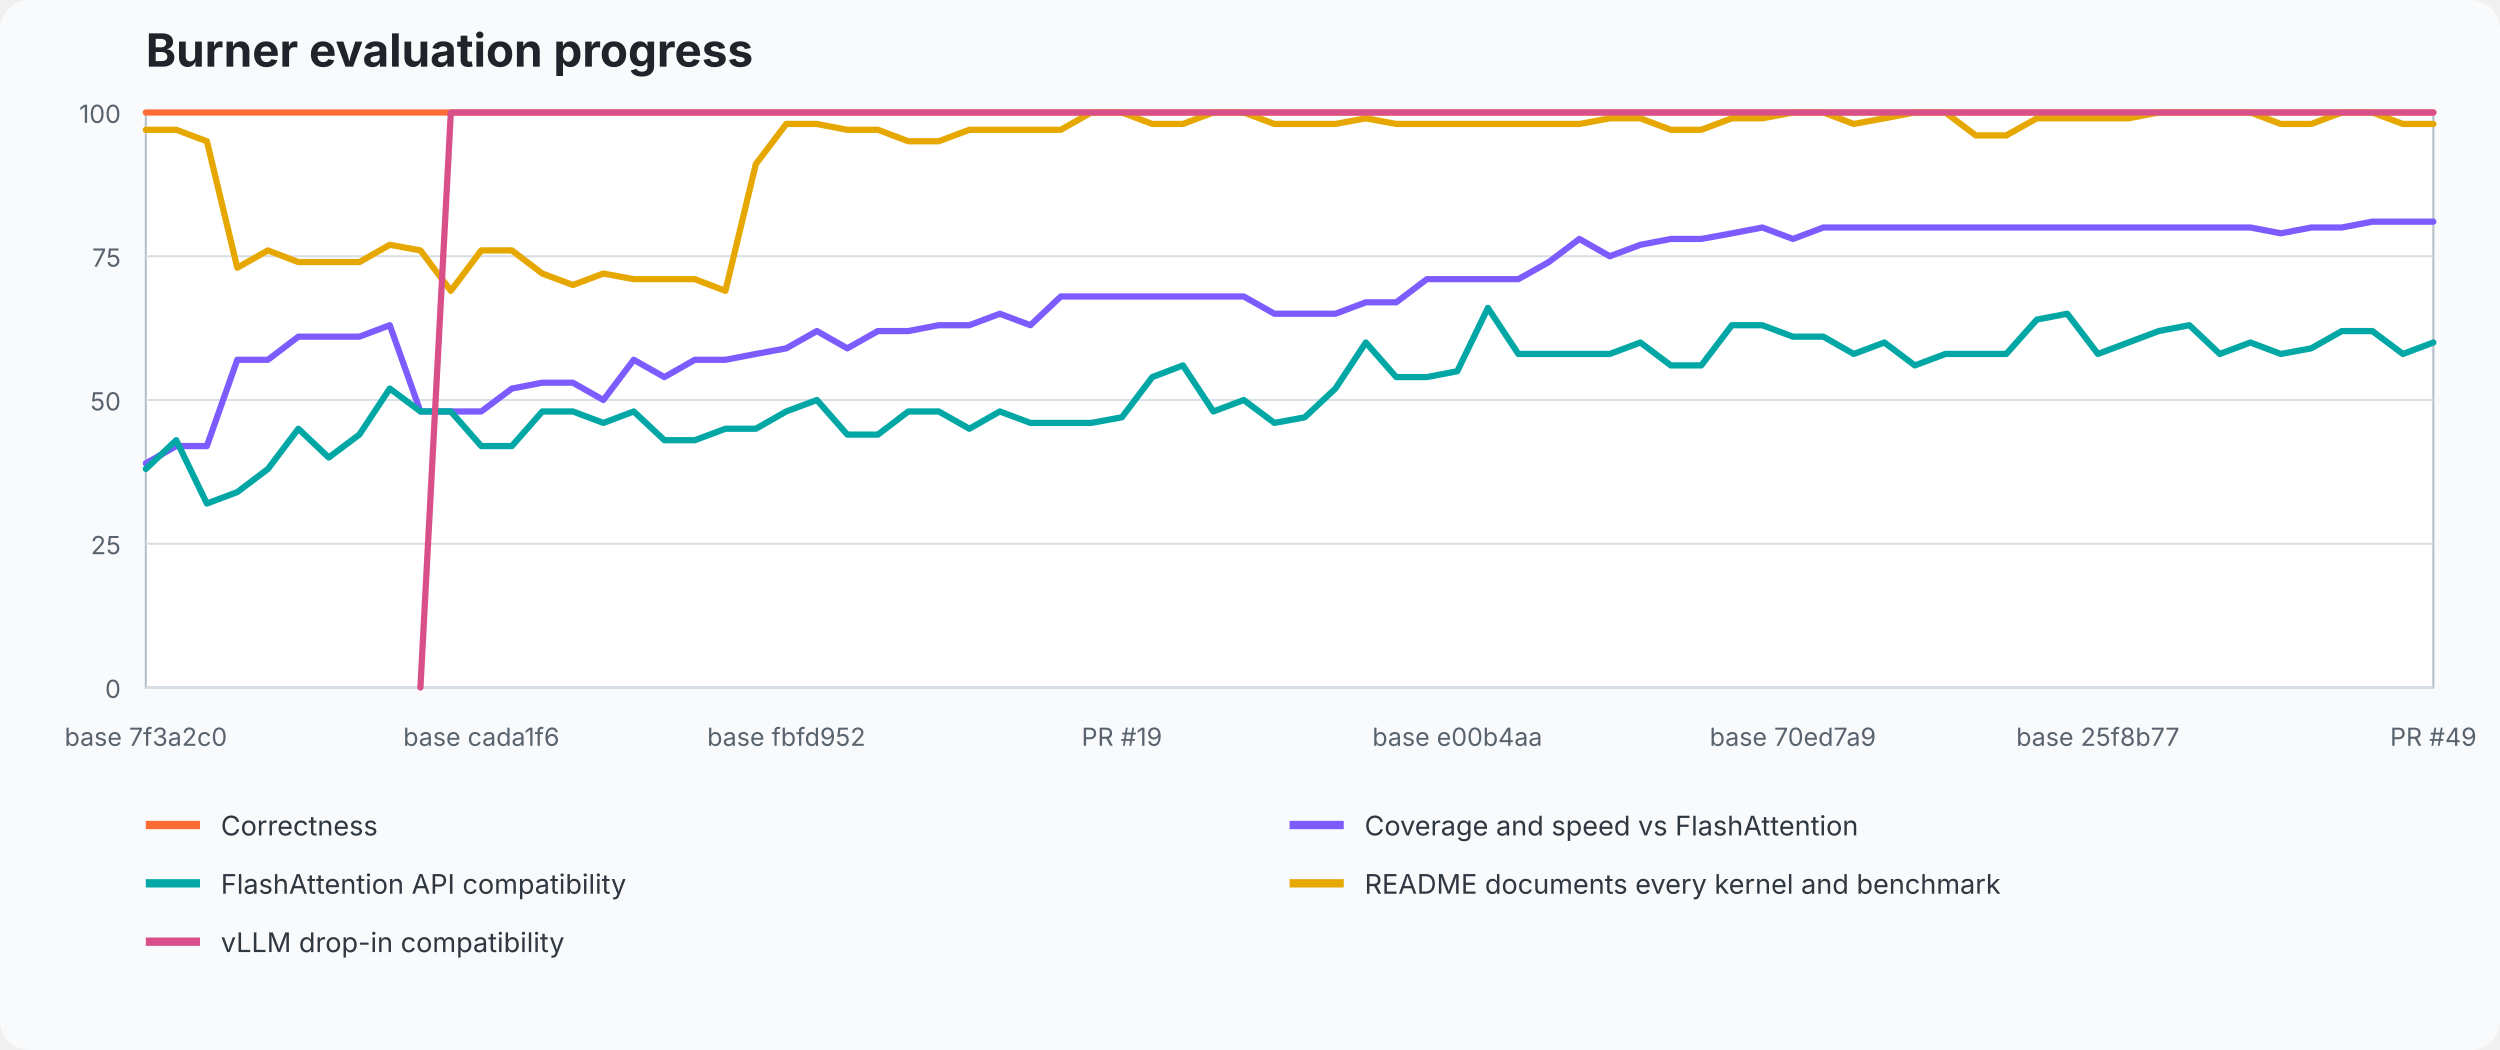
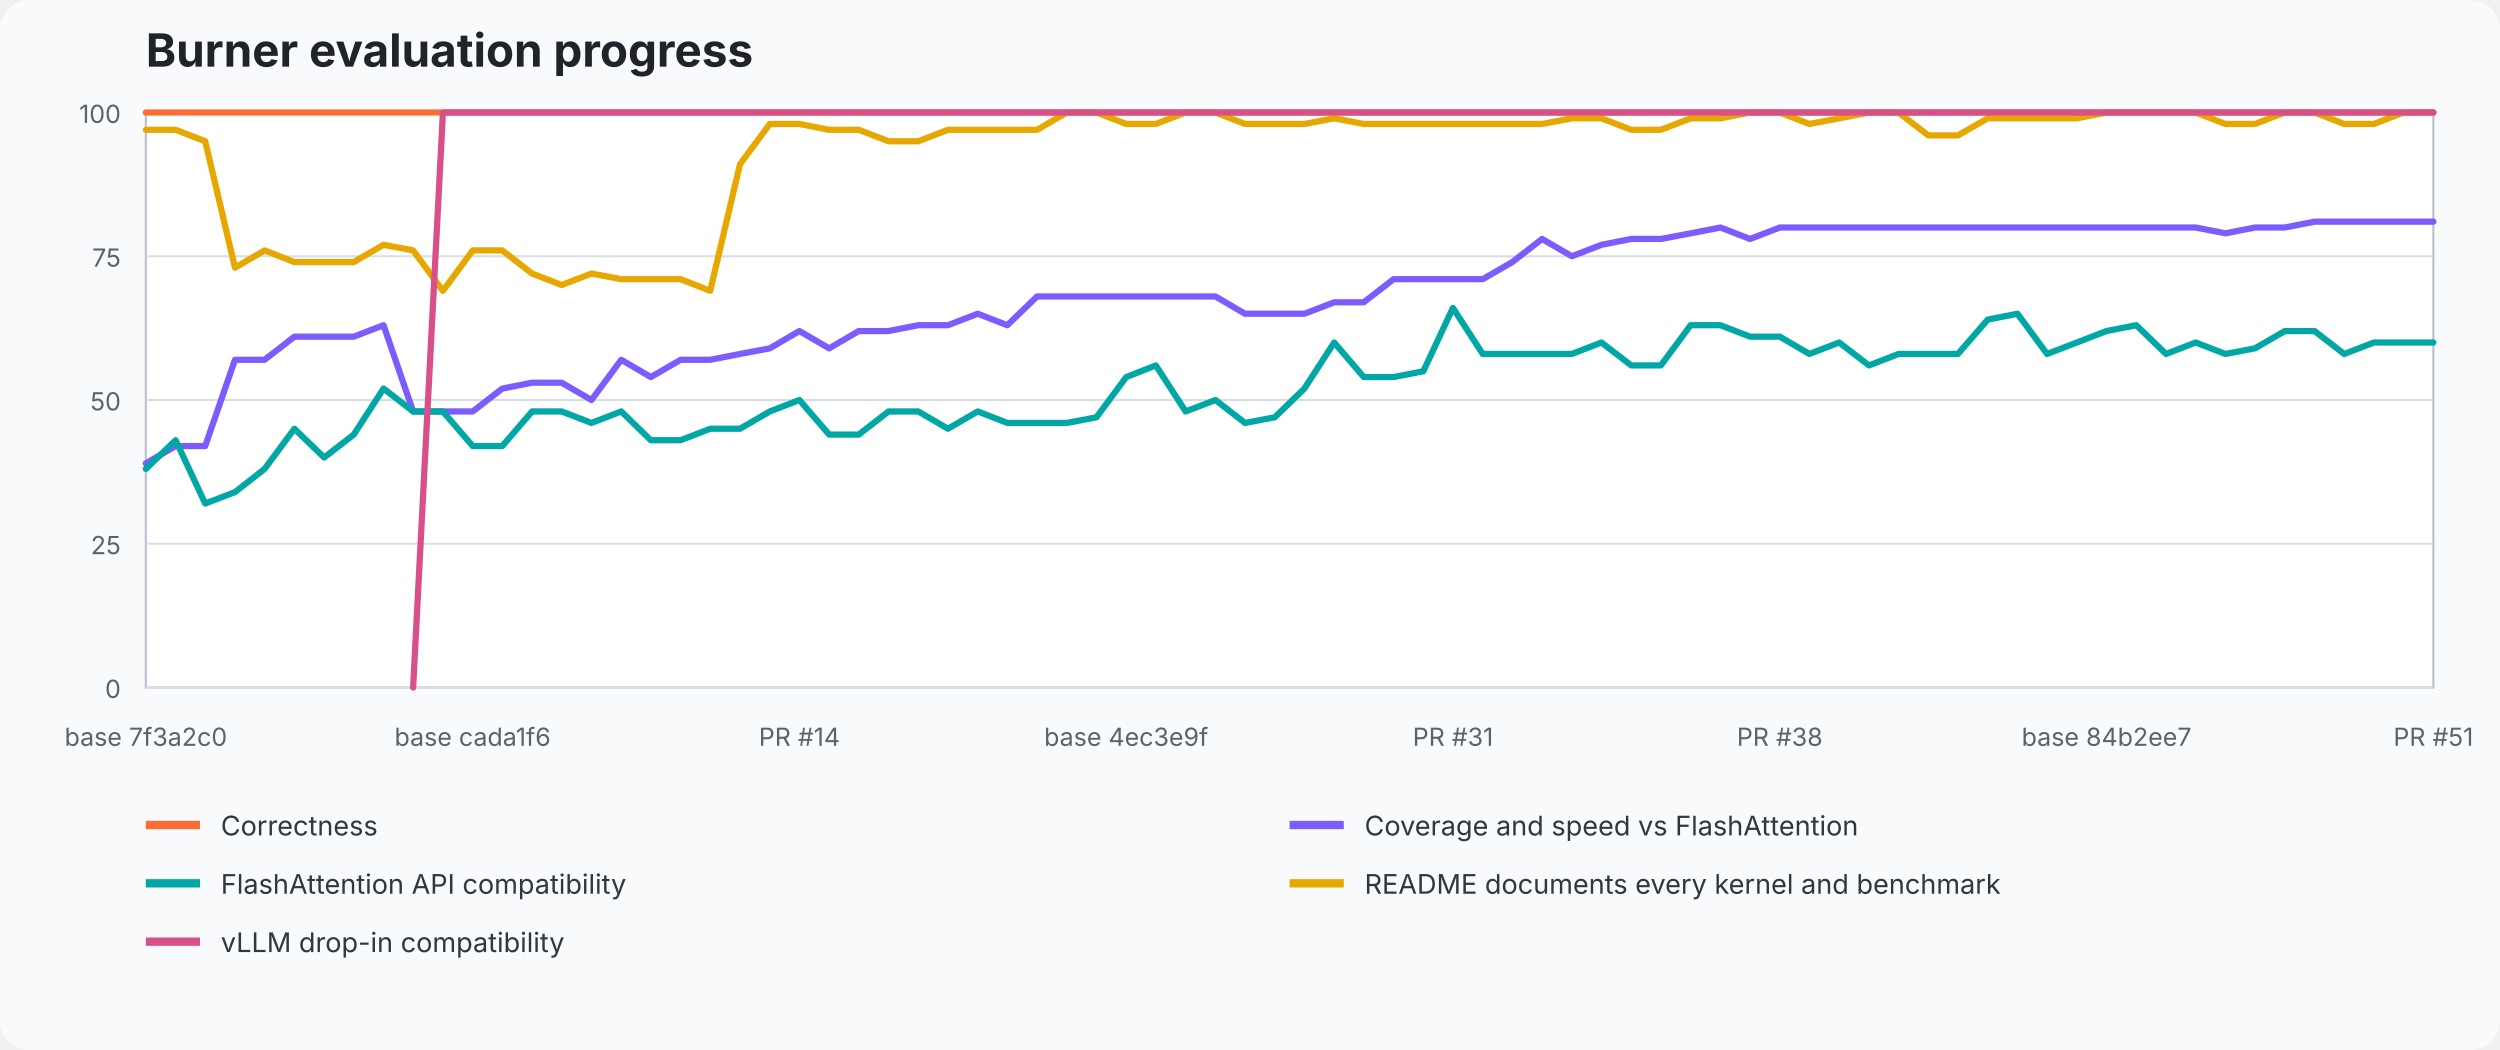
<svg xmlns="http://www.w3.org/2000/svg" width="1200" height="504" viewBox="0 0 1200 504" role="img" aria-labelledby="title desc">
  <style>text{font-family:ui-sans-serif,system-ui,-apple-system,BlinkMacSystemFont,"Segoe UI",sans-serif}.title{font-size:22px;font-weight:700;fill:#20242a}.axis{font-size:12px;fill:#59636e}.legend{font-size:13px;fill:#2f3740}.grid{stroke:#d8dee5;stroke-width:1}.plot{fill:#fff;stroke:#b7c0ca}</style>
  <rect width="100%" height="100%" fill="#f8fafc" rx="14" />
  <text x="70" y="32" class="title">Burner evaluation progress</text>
  <rect x="70" y="54" width="1098" height="276" class="plot" />
  <line x1="70" y1="330" x2="1168" y2="330" class="grid" />
  <text x="58" y="335" text-anchor="end" class="axis">0</text>
  <line x1="70" y1="261" x2="1168" y2="261" class="grid" />
  <text x="58" y="266" text-anchor="end" class="axis">25</text>
  <line x1="70" y1="192" x2="1168" y2="192" class="grid" />
  <text x="58" y="197" text-anchor="end" class="axis">50</text>
  <line x1="70" y1="123" x2="1168" y2="123" class="grid" />
  <text x="58" y="128" text-anchor="end" class="axis">75</text>
  <line x1="70" y1="54" x2="1168" y2="54" class="grid" />
  <text x="58" y="59" text-anchor="end" class="axis">100</text>
-   <polyline points="70.0,54.0 84.6,54.0 99.3,54.0 113.9,54.0 128.6,54.0 143.2,54.0 157.8,54.0 172.5,54.0 187.1,54.0 201.8,54.0 216.4,54.0 231.0,54.0 245.7,54.0 260.3,54.0 275.0,54.0 289.6,54.0 304.2,54.0 318.9,54.0 333.5,54.0 348.2,54.0 362.8,54.0 377.4,54.0 392.1,54.0 406.7,54.0 421.4,54.0 436.0,54.0 450.6,54.0 465.3,54.0 479.9,54.0 494.6,54.0 509.2,54.0 523.8,54.0 538.5,54.0 553.1,54.0 567.8,54.0 582.4,54.0 597.0,54.0 611.7,54.0 626.3,54.0 641.0,54.0 655.6,54.0 670.2,54.0 684.9,54.0 699.5,54.0 714.2,54.0 728.8,54.0 743.4,54.0 758.1,54.0 772.7,54.0 787.4,54.0 802.0,54.0 816.6,54.0 831.3,54.0 845.9,54.0 860.6,54.0 875.2,54.0 889.8,54.0 904.5,54.0 919.1,54.0 933.8,54.0 948.4,54.0 963.0,54.0 977.7,54.0 992.3,54.0 1007.0,54.0 1021.6,54.0 1036.2,54.0 1050.9,54.0 1065.5,54.0 1080.2,54.0 1094.8,54.0 1109.4,54.0 1124.1,54.0 1138.7,54.0 1153.4,54.0 1168.0,54.0" fill="none" stroke="#ff6b35" stroke-width="3" stroke-linejoin="round" stroke-linecap="round" />
-   <polyline points="70.0,222.4 84.6,214.1 99.3,214.1 113.9,172.7 128.6,172.7 143.2,161.6 157.8,161.6 172.5,161.6 187.1,156.1 201.8,197.5 216.4,197.5 231.0,197.5 245.7,186.5 260.3,183.7 275.0,183.7 289.6,192.0 304.2,172.7 318.9,181.0 333.5,172.7 348.2,172.7 362.8,169.9 377.4,167.2 392.1,158.9 406.7,167.2 421.4,158.9 436.0,158.9 450.6,156.1 465.3,156.1 479.9,150.6 494.6,156.1 509.2,142.3 523.8,142.3 538.5,142.3 553.1,142.3 567.8,142.3 582.4,142.3 597.0,142.3 611.7,150.6 626.3,150.6 641.0,150.6 655.6,145.1 670.2,145.1 684.9,134.0 699.5,134.0 714.2,134.0 728.8,134.0 743.4,125.8 758.1,114.7 772.7,123.0 787.4,117.5 802.0,114.7 816.6,114.7 831.3,112.0 845.9,109.2 860.6,114.7 875.2,109.2 889.8,109.2 904.5,109.2 919.1,109.2 933.8,109.2 948.4,109.2 963.0,109.2 977.7,109.2 992.3,109.2 1007.0,109.2 1021.6,109.2 1036.2,109.2 1050.9,109.2 1065.5,109.2 1080.2,109.2 1094.8,112.0 1109.4,109.2 1124.1,109.2 1138.7,106.4 1153.4,106.4 1168.0,106.4" fill="none" stroke="#7c5cff" stroke-width="3" stroke-linejoin="round" stroke-linecap="round" />
-   <polyline points="70.0,225.1 84.6,211.3 99.3,241.7 113.9,236.2 128.6,225.1 143.2,205.8 157.8,219.6 172.5,208.6 187.1,186.5 201.8,197.5 216.4,197.5 231.0,214.1 245.7,214.1 260.3,197.5 275.0,197.5 289.6,203.0 304.2,197.5 318.9,211.3 333.5,211.3 348.2,205.8 362.8,205.8 377.4,197.5 392.1,192.0 406.7,208.6 421.4,208.6 436.0,197.5 450.6,197.5 465.3,205.8 479.9,197.5 494.6,203.0 509.2,203.0 523.8,203.0 538.5,200.3 553.1,181.0 567.8,175.4 582.4,197.5 597.0,192.0 611.7,203.0 626.3,200.3 641.0,186.5 655.6,164.4 670.2,181.0 684.9,181.0 699.5,178.2 714.2,147.8 728.8,169.9 743.4,169.9 758.1,169.9 772.7,169.9 787.4,164.4 802.0,175.4 816.6,175.4 831.3,156.1 845.9,156.1 860.6,161.6 875.2,161.6 889.8,169.9 904.5,164.4 919.1,175.4 933.8,169.9 948.4,169.9 963.0,169.9 977.7,153.4 992.3,150.6 1007.0,169.9 1021.6,164.4 1036.2,158.9 1050.9,156.1 1065.5,169.9 1080.2,164.4 1094.8,169.9 1109.4,167.2 1124.1,158.9 1138.7,158.9 1153.4,169.9 1168.0,164.4" fill="none" stroke="#00a7a5" stroke-width="3" stroke-linejoin="round" stroke-linecap="round" />
-   <polyline points="70.0,62.3 84.6,62.3 99.3,67.8 113.9,128.5 128.6,120.2 143.2,125.8 157.8,125.8 172.5,125.8 187.1,117.5 201.8,120.2 216.4,139.6 231.0,120.2 245.7,120.2 260.3,131.3 275.0,136.8 289.6,131.3 304.2,134.0 318.9,134.0 333.5,134.0 348.2,139.6 362.8,78.8 377.4,59.5 392.1,59.5 406.7,62.3 421.4,62.3 436.0,67.8 450.6,67.8 465.3,62.3 479.9,62.3 494.6,62.3 509.2,62.3 523.8,54.0 538.5,54.0 553.1,59.5 567.8,59.5 582.4,54.0 597.0,54.0 611.7,59.5 626.3,59.5 641.0,59.5 655.6,56.8 670.2,59.5 684.9,59.5 699.5,59.5 714.2,59.5 728.8,59.5 743.4,59.5 758.1,59.5 772.7,56.8 787.4,56.8 802.0,62.3 816.6,62.3 831.3,56.8 845.9,56.8 860.6,54.0 875.2,54.0 889.8,59.5 904.5,56.8 919.1,54.0 933.8,54.0 948.4,65.0 963.0,65.0 977.7,56.8 992.3,56.8 1007.0,56.8 1021.6,56.8 1036.2,54.0 1050.9,54.0 1065.5,54.0 1080.2,54.0 1094.8,59.5 1109.4,59.5 1124.1,54.0 1138.7,54.0 1153.4,59.5 1168.0,59.5" fill="none" stroke="#e6a700" stroke-width="3" stroke-linejoin="round" stroke-linecap="round" />
-   <polyline points="201.8,330.0 216.4,54.0 231.0,54.0 245.7,54.0 260.3,54.0 275.0,54.0 289.6,54.0 304.2,54.0 318.9,54.0 333.5,54.0 348.2,54.0 362.8,54.0 377.4,54.0 392.1,54.0 406.7,54.0 421.4,54.0 436.0,54.0 450.6,54.0 465.3,54.0 479.9,54.0 494.6,54.0 509.2,54.0 523.8,54.0 538.5,54.0 553.1,54.0 567.8,54.0 582.4,54.0 597.0,54.0 611.7,54.0 626.3,54.0 641.0,54.0 655.6,54.0 670.2,54.0 684.9,54.0 699.5,54.0 714.2,54.0 728.8,54.0 743.4,54.0 758.1,54.0 772.7,54.0 787.4,54.0 802.0,54.0 816.6,54.0 831.3,54.0 845.9,54.0 860.6,54.0 875.2,54.0 889.8,54.0 904.5,54.0 919.1,54.0 933.8,54.0 948.4,54.0 963.0,54.0 977.7,54.0 992.3,54.0 1007.0,54.0 1021.6,54.0 1036.2,54.0 1050.9,54.0 1065.5,54.0 1080.2,54.0 1094.8,54.0 1109.4,54.0 1124.1,54.0 1138.7,54.0 1153.4,54.0 1168.0,54.0" fill="none" stroke="#d94f8a" stroke-width="3" stroke-linejoin="round" stroke-linecap="round" />
+   <polyline points="70.0,54.0 84.3,54.0 98.5,54.0 112.8,54.0 127.0,54.0 141.3,54.0 155.6,54.0 169.8,54.0 184.1,54.0 198.3,54.0 212.6,54.0 226.9,54.0 241.1,54.0 255.4,54.0 269.6,54.0 283.9,54.0 298.2,54.0 312.4,54.0 326.7,54.0 340.9,54.0 355.2,54.0 369.5,54.0 383.7,54.0 398.0,54.0 412.2,54.0 426.5,54.0 440.8,54.0 455.0,54.0 469.3,54.0 483.5,54.0 497.8,54.0 512.1,54.0 526.3,54.0 540.6,54.0 554.8,54.0 569.1,54.0 583.4,54.0 597.6,54.0 611.9,54.0 626.1,54.0 640.4,54.0 654.6,54.0 668.9,54.0 683.2,54.0 697.4,54.0 711.7,54.0 725.9,54.0 740.2,54.0 754.5,54.0 768.7,54.0 783.0,54.0 797.2,54.0 811.5,54.0 825.8,54.0 840.0,54.0 854.3,54.0 868.5,54.0 882.8,54.0 897.1,54.0 911.3,54.0 925.6,54.0 939.8,54.0 954.1,54.0 968.4,54.0 982.6,54.0 996.9,54.0 1011.1,54.0 1025.4,54.0 1039.7,54.0 1053.9,54.0 1068.2,54.0 1082.4,54.0 1096.7,54.0 1111.0,54.0 1125.2,54.0 1139.5,54.0 1153.7,54.0 1168.0,54.0" fill="none" stroke="#ff6b35" stroke-width="3" stroke-linejoin="round" stroke-linecap="round" />
+   <polyline points="70.0,222.4 84.3,214.1 98.5,214.1 112.8,172.7 127.0,172.7 141.3,161.6 155.6,161.6 169.8,161.6 184.1,156.1 198.3,197.5 212.6,197.5 226.9,197.5 241.1,186.5 255.4,183.7 269.6,183.7 283.9,192.0 298.2,172.7 312.4,181.0 326.7,172.7 340.9,172.7 355.2,169.9 369.5,167.2 383.7,158.9 398.0,167.2 412.2,158.9 426.5,158.9 440.8,156.1 455.0,156.1 469.3,150.6 483.5,156.1 497.8,142.3 512.1,142.3 526.3,142.3 540.6,142.3 554.8,142.3 569.1,142.3 583.4,142.3 597.6,150.6 611.9,150.6 626.1,150.6 640.4,145.1 654.6,145.1 668.9,134.0 683.2,134.0 697.4,134.0 711.7,134.0 725.9,125.8 740.2,114.7 754.5,123.0 768.7,117.5 783.0,114.7 797.2,114.7 811.5,112.0 825.8,109.2 840.0,114.7 854.3,109.2 868.5,109.2 882.8,109.2 897.1,109.2 911.3,109.2 925.6,109.2 939.8,109.2 954.1,109.2 968.4,109.2 982.6,109.2 996.9,109.2 1011.1,109.2 1025.4,109.2 1039.7,109.2 1053.9,109.2 1068.2,112.0 1082.4,109.2 1096.7,109.2 1111.0,106.4 1125.2,106.4 1139.5,106.4 1153.7,106.4 1168.0,106.4" fill="none" stroke="#7c5cff" stroke-width="3" stroke-linejoin="round" stroke-linecap="round" />
+   <polyline points="70.0,225.1 84.3,211.3 98.5,241.7 112.8,236.2 127.0,225.1 141.3,205.8 155.6,219.6 169.8,208.6 184.1,186.5 198.3,197.5 212.6,197.5 226.9,214.1 241.1,214.1 255.4,197.5 269.6,197.5 283.9,203.0 298.2,197.5 312.4,211.3 326.7,211.3 340.9,205.8 355.2,205.8 369.5,197.5 383.7,192.0 398.0,208.6 412.2,208.6 426.5,197.5 440.8,197.5 455.0,205.8 469.3,197.5 483.5,203.0 497.8,203.0 512.1,203.0 526.3,200.3 540.6,181.0 554.8,175.4 569.1,197.5 583.4,192.0 597.6,203.0 611.9,200.3 626.1,186.5 640.4,164.4 654.6,181.0 668.9,181.0 683.2,178.2 697.4,147.8 711.7,169.9 725.9,169.9 740.2,169.9 754.5,169.9 768.7,164.4 783.0,175.4 797.2,175.4 811.5,156.1 825.8,156.1 840.0,161.6 854.3,161.6 868.5,169.9 882.8,164.4 897.1,175.4 911.3,169.9 925.6,169.9 939.8,169.9 954.1,153.4 968.4,150.6 982.6,169.9 996.9,164.4 1011.1,158.9 1025.4,156.1 1039.7,169.9 1053.9,164.4 1068.2,169.9 1082.4,167.2 1096.7,158.9 1111.0,158.9 1125.2,169.9 1139.5,164.4 1153.7,164.4 1168.0,164.4" fill="none" stroke="#00a7a5" stroke-width="3" stroke-linejoin="round" stroke-linecap="round" />
+   <polyline points="70.0,62.3 84.3,62.3 98.5,67.8 112.8,128.5 127.0,120.2 141.3,125.8 155.6,125.8 169.8,125.8 184.1,117.5 198.3,120.2 212.6,139.6 226.9,120.2 241.1,120.2 255.4,131.3 269.6,136.8 283.9,131.3 298.2,134.0 312.4,134.0 326.7,134.0 340.9,139.6 355.2,78.8 369.5,59.5 383.7,59.5 398.0,62.3 412.2,62.3 426.5,67.8 440.8,67.8 455.0,62.3 469.3,62.3 483.5,62.3 497.8,62.3 512.1,54.0 526.3,54.0 540.6,59.5 554.8,59.5 569.1,54.0 583.4,54.0 597.6,59.5 611.9,59.5 626.1,59.5 640.4,56.8 654.6,59.5 668.9,59.5 683.2,59.5 697.4,59.5 711.7,59.5 725.9,59.5 740.2,59.5 754.5,56.8 768.7,56.8 783.0,62.3 797.2,62.3 811.5,56.8 825.8,56.8 840.0,54.0 854.3,54.0 868.5,59.5 882.8,56.8 897.1,54.0 911.3,54.0 925.6,65.0 939.8,65.0 954.1,56.8 968.4,56.8 982.6,56.8 996.9,56.8 1011.1,54.0 1025.4,54.0 1039.7,54.0 1053.9,54.0 1068.2,59.5 1082.4,59.5 1096.7,54.0 1111.0,54.0 1125.2,59.5 1139.5,59.5 1153.7,54.0 1168.0,54.0" fill="none" stroke="#e6a700" stroke-width="3" stroke-linejoin="round" stroke-linecap="round" />
+   <polyline points="198.3,330.0 212.6,54.0 226.9,54.0 241.1,54.0 255.4,54.0 269.6,54.0 283.9,54.0 298.2,54.0 312.4,54.0 326.7,54.0 340.9,54.0 355.2,54.0 369.5,54.0 383.7,54.0 398.0,54.0 412.2,54.0 426.5,54.0 440.8,54.0 455.0,54.0 469.3,54.0 483.5,54.0 497.8,54.0 512.1,54.0 526.3,54.0 540.6,54.0 554.8,54.0 569.1,54.0 583.4,54.0 597.6,54.0 611.9,54.0 626.1,54.0 640.4,54.0 654.6,54.0 668.9,54.0 683.2,54.0 697.4,54.0 711.7,54.0 725.9,54.0 740.2,54.0 754.5,54.0 768.7,54.0 783.0,54.0 797.2,54.0 811.5,54.0 825.8,54.0 840.0,54.0 854.3,54.0 868.5,54.0 882.8,54.0 897.1,54.0 911.3,54.0 925.6,54.0 939.8,54.0 954.1,54.0 968.4,54.0 982.6,54.0 996.9,54.0 1011.1,54.0 1025.4,54.0 1039.7,54.0 1053.9,54.0 1068.2,54.0 1082.4,54.0 1096.7,54.0 1111.0,54.0 1125.2,54.0 1139.5,54.0 1153.7,54.0 1168.0,54.0" fill="none" stroke="#d94f8a" stroke-width="3" stroke-linejoin="round" stroke-linecap="round" />
  <text x="70" y="358" text-anchor="middle" class="axis">base 7f3a2c0</text>
-   <text x="231.04" y="358" text-anchor="middle" class="axis">base cada1f6</text>
-   <text x="377.44" y="358" text-anchor="middle" class="axis">base fbfd952</text>
-   <text x="538.48" y="358" text-anchor="middle" class="axis">PR #19</text>
-   <text x="699.52" y="358" text-anchor="middle" class="axis">base e00b4aa</text>
-   <text x="860.56" y="358" text-anchor="middle" class="axis">base 70ed7a9</text>
-   <text x="1006.96" y="358" text-anchor="middle" class="axis">base 25f8b77</text>
-   <text x="1168" y="358" text-anchor="middle" class="axis">PR #49</text>
+   <text x="226.857" y="358" text-anchor="middle" class="axis">base cada1f6</text>
+   <text x="383.714" y="358" text-anchor="middle" class="axis">PR #14</text>
+   <text x="540.571" y="358" text-anchor="middle" class="axis">base 4ec3e9f</text>
+   <text x="697.429" y="358" text-anchor="middle" class="axis">PR #31</text>
+   <text x="854.286" y="358" text-anchor="middle" class="axis">PR #38</text>
+   <text x="1011.143" y="358" text-anchor="middle" class="axis">base 84b2ee7</text>
+   <text x="1168" y="358" text-anchor="middle" class="axis">PR #51</text>
  <line x1="70" y1="396" x2="96" y2="396" stroke="#ff6b35" stroke-width="4" />
  <text x="106" y="401" class="legend">Correctness</text>
  <line x1="619" y1="396" x2="645" y2="396" stroke="#7c5cff" stroke-width="4" />
  <text x="655" y="401" class="legend">Coverage and speed vs FlashAttention</text>
  <line x1="70" y1="424" x2="96" y2="424" stroke="#00a7a5" stroke-width="4" />
  <text x="106" y="429" class="legend">FlashAttention API compatibility</text>
  <line x1="619" y1="424" x2="645" y2="424" stroke="#e6a700" stroke-width="4" />
  <text x="655" y="429" class="legend">README documents every kernel and benchmark</text>
  <line x1="70" y1="452" x2="96" y2="452" stroke="#d94f8a" stroke-width="4" />
  <text x="106" y="457" class="legend">vLLM drop-in compatibility</text>
</svg>
